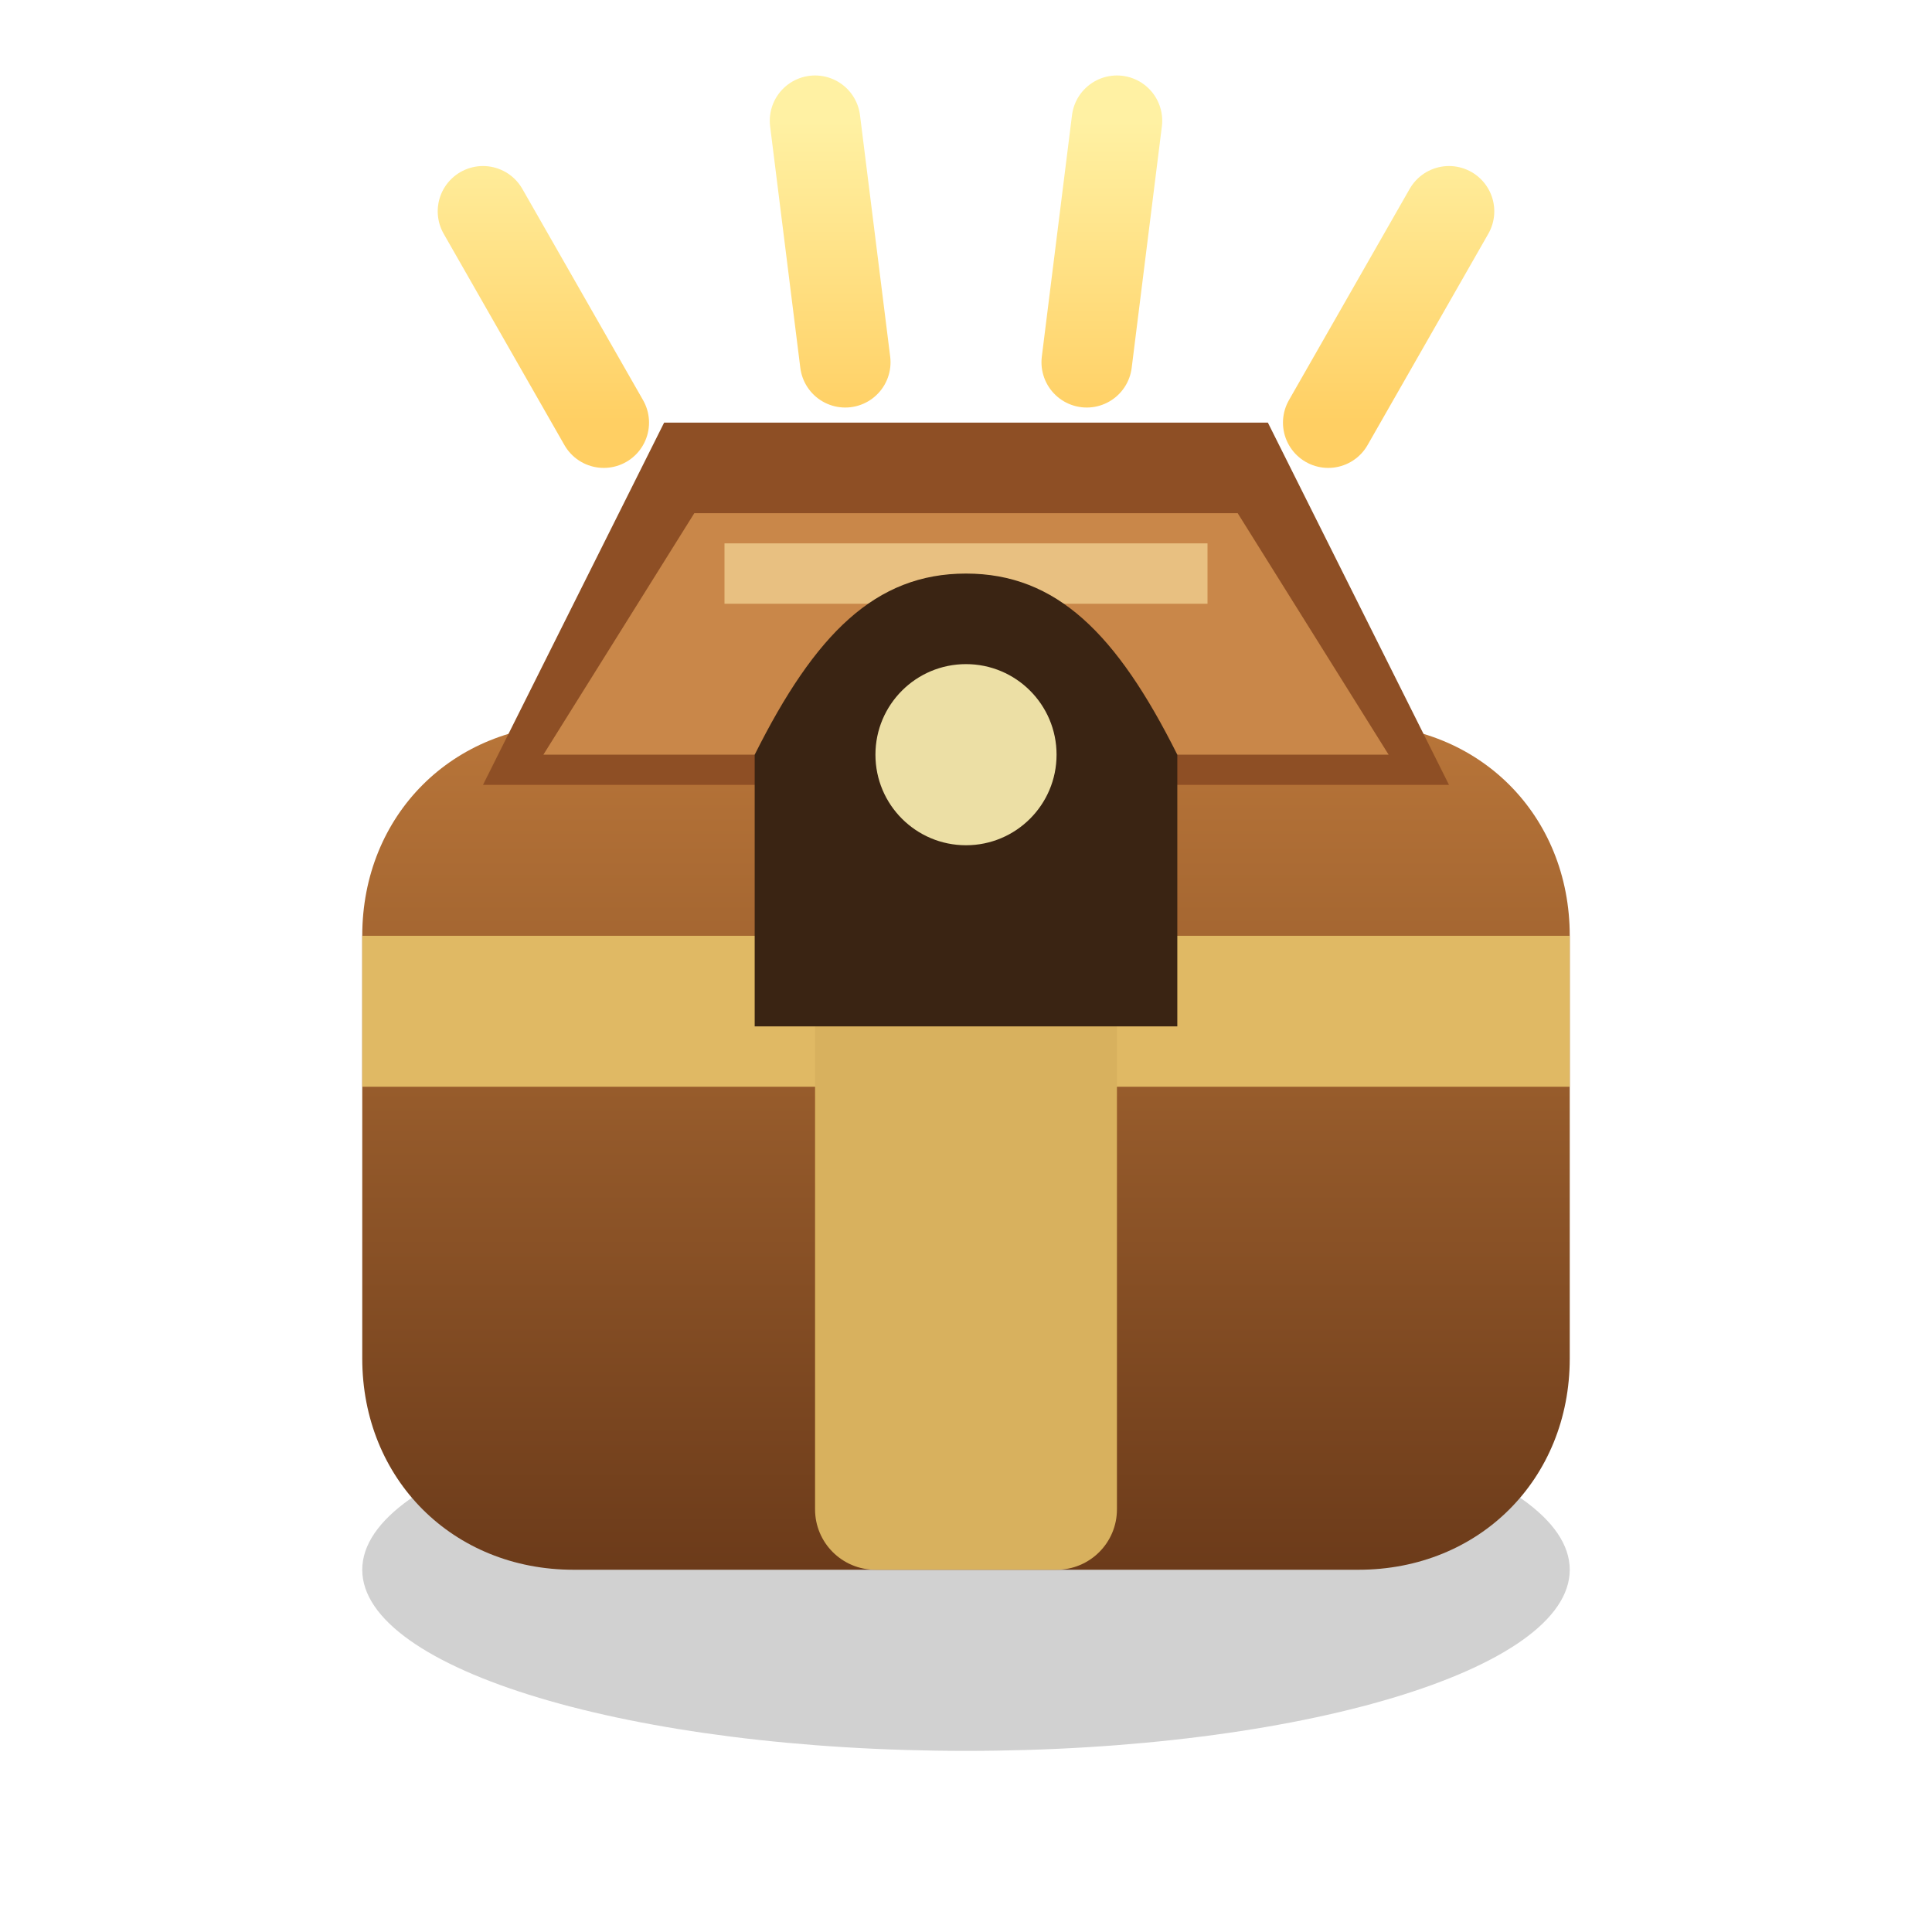
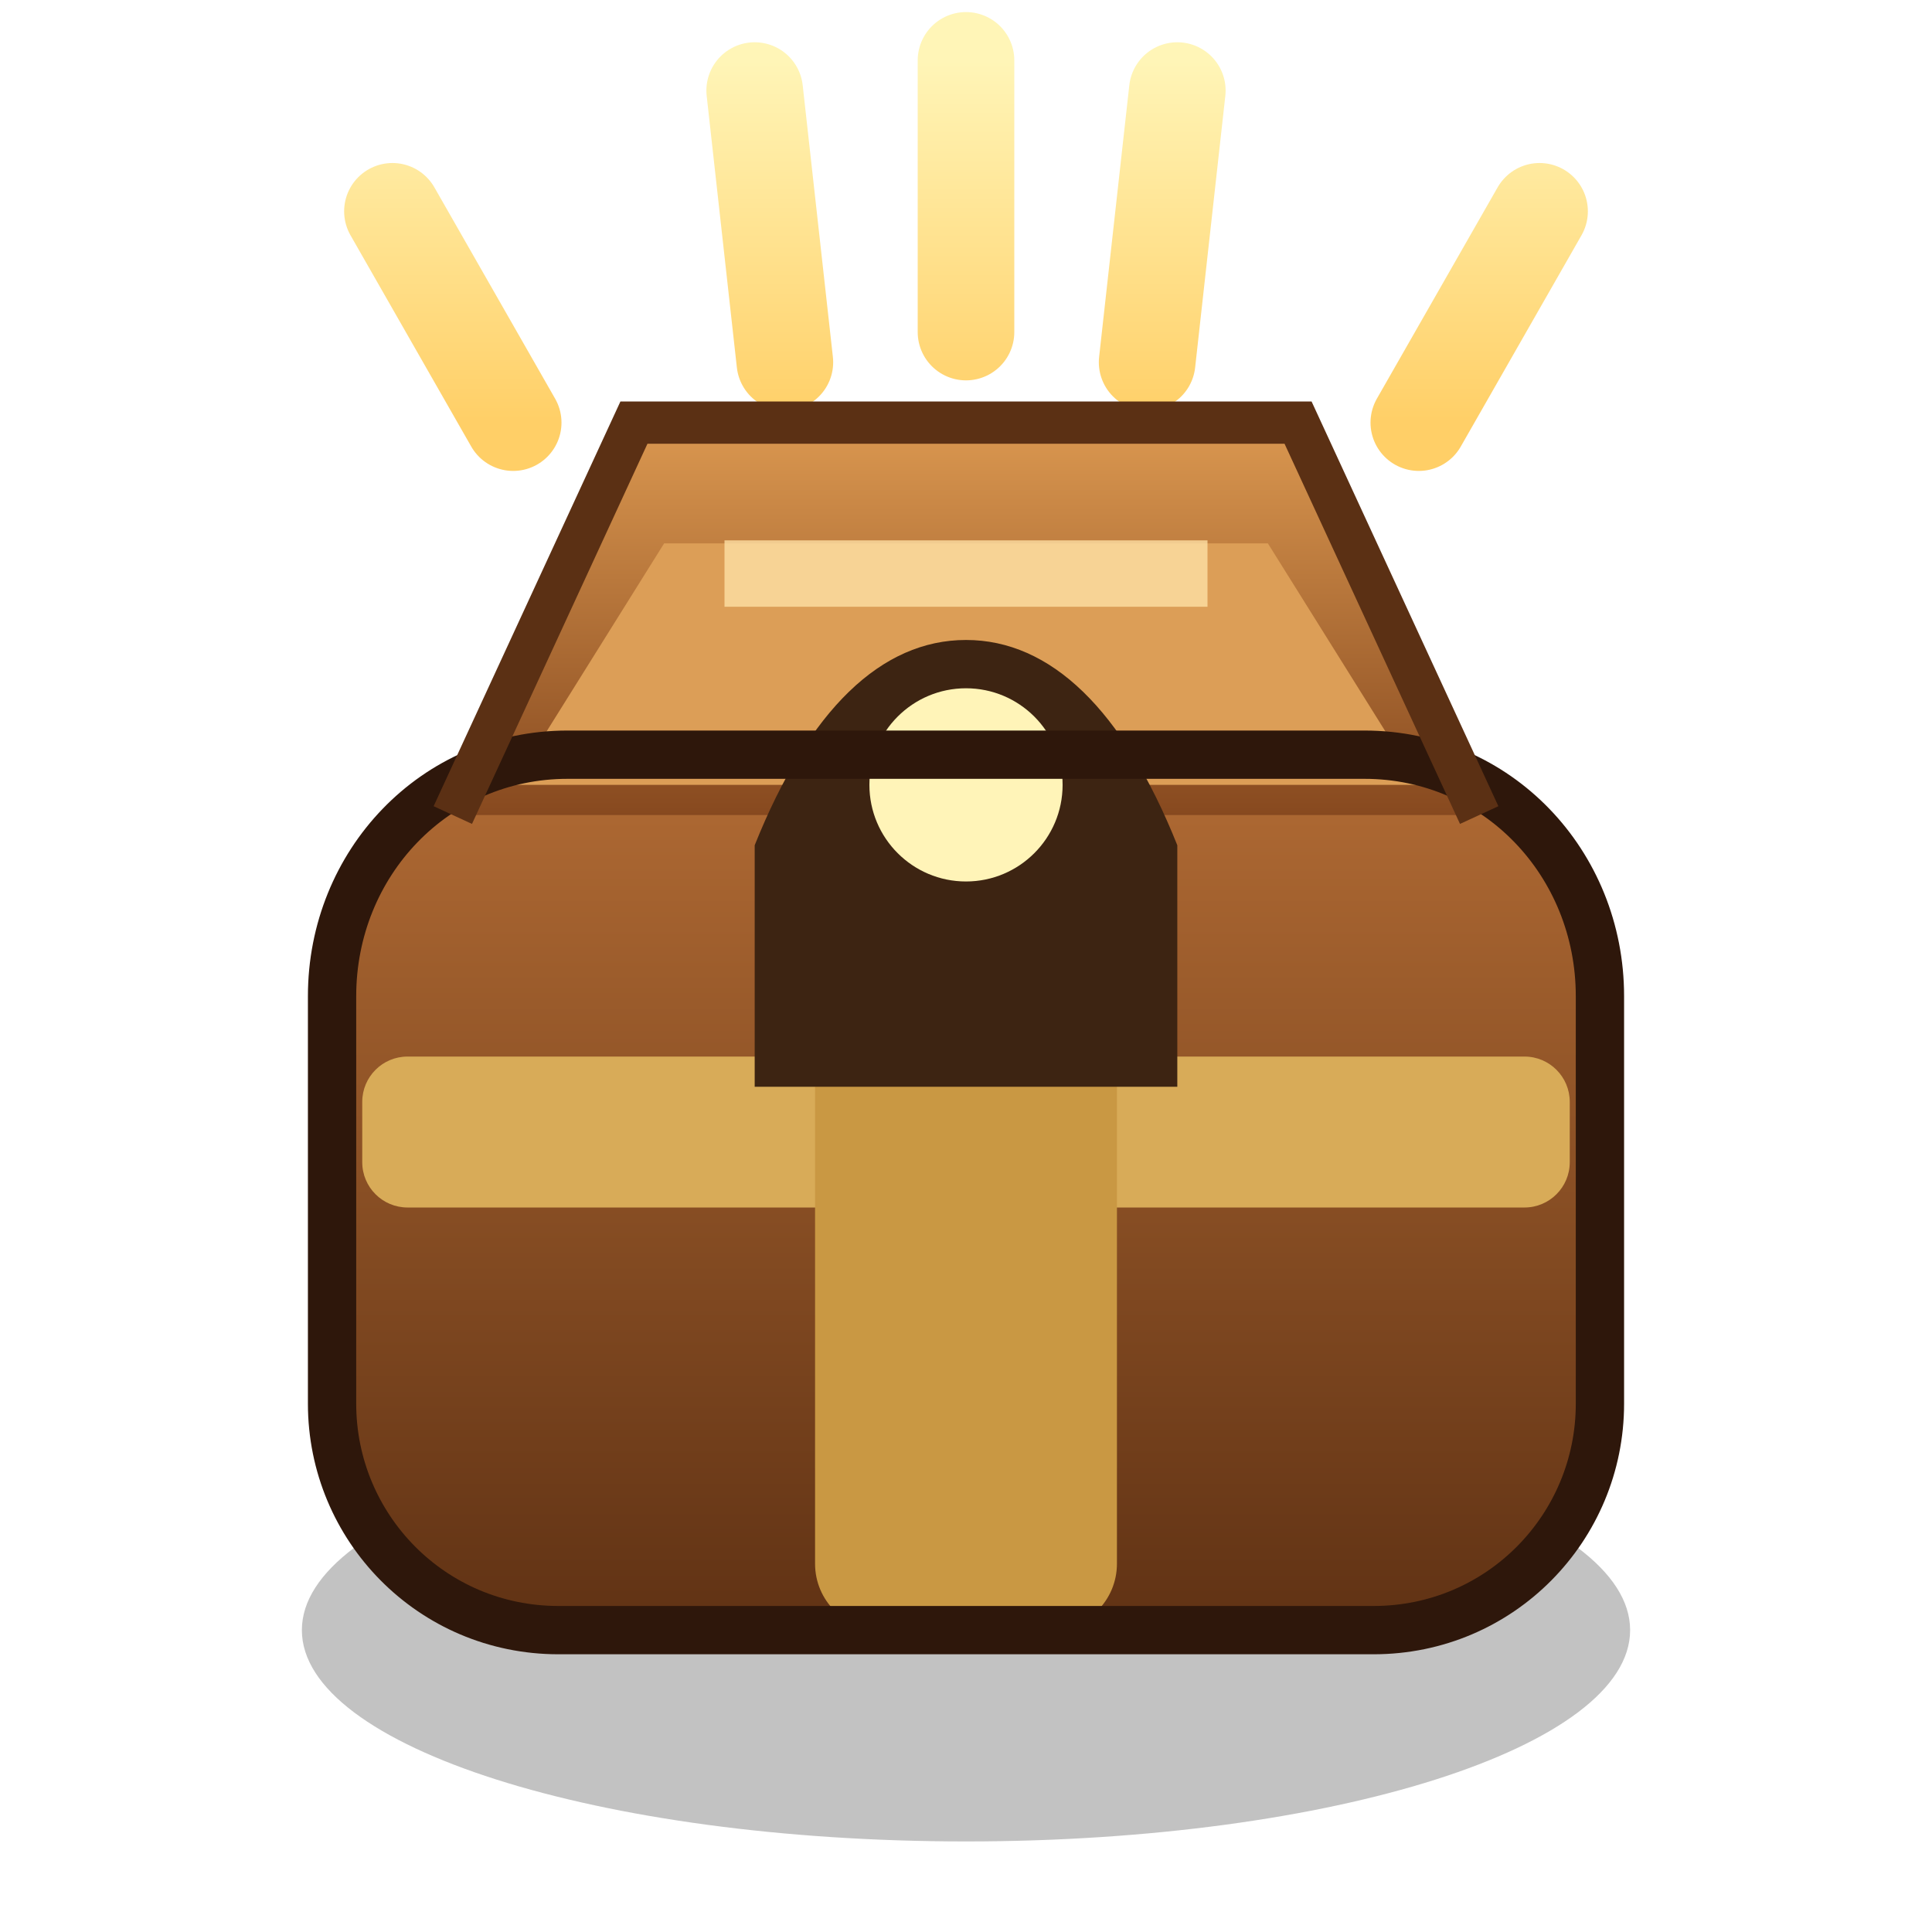
<svg xmlns="http://www.w3.org/2000/svg" width="64" height="64" viewBox="0 0 64 64">
  <defs>
-     <linearGradient id="openWood" x1="0" x2="0" y1="0" y2="1">
-       <stop offset="0" stop-color="#b87539" />
-       <stop offset="1" stop-color="#6c3b1a" />
+     <linearGradient id="openBody" x1="0" x2="0" y1="0" y2="1">
+       <stop offset="0" stop-color="#b16b34" />
+       <stop offset="1" stop-color="#603214" />
    </linearGradient>
-     <linearGradient id="glow" x1="0" x2="0" y1="0" y2="1">
-       <stop offset="0" stop-color="#fff1a3" />
-       <stop offset="1" stop-color="#ffcf63" />
+     <linearGradient id="openLid" x1="0" x2="0" y1="0" y2="1">
+       <stop offset="0" stop-color="#db9850" />
+       <stop offset="1" stop-color="#87491f" />
+     </linearGradient>
+     <linearGradient id="shine" x1="0" x2="0" y1="0" y2="1">
+       <stop offset="0" stop-color="#fff5b7" />
+       <stop offset="1" stop-color="#ffcf67" />
    </linearGradient>
  </defs>
-   <ellipse cx="32" cy="52" rx="20" ry="6" fill="#000000" opacity="0.18" />
-   <path d="M12 31c0-4 3-7 7-7h26c4 0 7 3 7 7v14c0 4-3 7-7 7H19c-4 0-7-3-7-7Z" fill="url(#openWood)" />
-   <path d="M12 31h40v5H12z" fill="#e0b964" />
-   <rect x="27" y="23" width="10" height="29" rx="2" fill="#d8b15e" />
-   <path d="M16 26 22 14h20l6 12" fill="#8e4f25" />
-   <path d="M18 25 23 17h18l5 8" fill="#c98749" />
-   <path d="M24 19h16" stroke="#f9dfa0" stroke-width="2" opacity="0.65" />
-   <path d="M25 25c2-4 4-6 7-6s5 2 7 6v9H25Z" fill="#3a2413" />
-   <path d="M20 14 16 7M28 12 27 4M36 12 37 4M44 14 48 7" stroke="url(#glow)" stroke-width="3" stroke-linecap="round" />
-   <circle cx="32" cy="25" r="3" fill="#fff3b5" opacity="0.9" />
+   <ellipse cx="32" cy="54" rx="22" ry="7" fill="#000000" opacity="0.24" />
+   <path d="M11 33c0-4.4 3.4-8 7.8-8h26.4c4.4 0 7.8 3.6 7.8 8v13.5c0 4.1-3.3 7.5-7.5 7.5h-27c-4.2 0-7.5-3.4-7.5-7.5Z" fill="url(#openBody)" />
+   <rect x="12" y="35" width="40" height="5" rx="1.5" fill="#d8ab58" />
+   <rect x="27" y="24" width="10" height="30" rx="2.2" fill="#c99843" />
+   <path d="M15 27 21 14h22l6 13" fill="url(#openLid)" />
+   <path d="M17 26 22 18h20l5 8" fill="#dc9e57" />
+   <path d="M24 19h16" stroke="#ffe1a6" stroke-width="2.2" opacity="0.78" />
+   <path d="M25 28c1.8-4.5 4.2-6.8 7-6.8s5.2 2.3 7 6.8v8H25Z" fill="#3d2412" />
+   <path d="M17 14 13 7M26 12 25 3M32 11V2M38 12 39 3M47 14 51 7" stroke="url(#shine)" stroke-width="3.2" stroke-linecap="round" />
+   <circle cx="32" cy="26" r="3.2" fill="#fff4b8" />
+   <path d="M11 33c0-4.4 3.4-8 7.8-8h26.4c4.4 0 7.8 3.6 7.8 8v13.5c0 4.1-3.3 7.5-7.5 7.5h-27c-4.2 0-7.5-3.4-7.5-7.5Z" stroke="#2e170b" stroke-width="1.6" fill="none" />
+   <path d="M15 27 21 14h22l6 13" stroke="#5b3014" stroke-width="1.4" fill="none" />
</svg>
